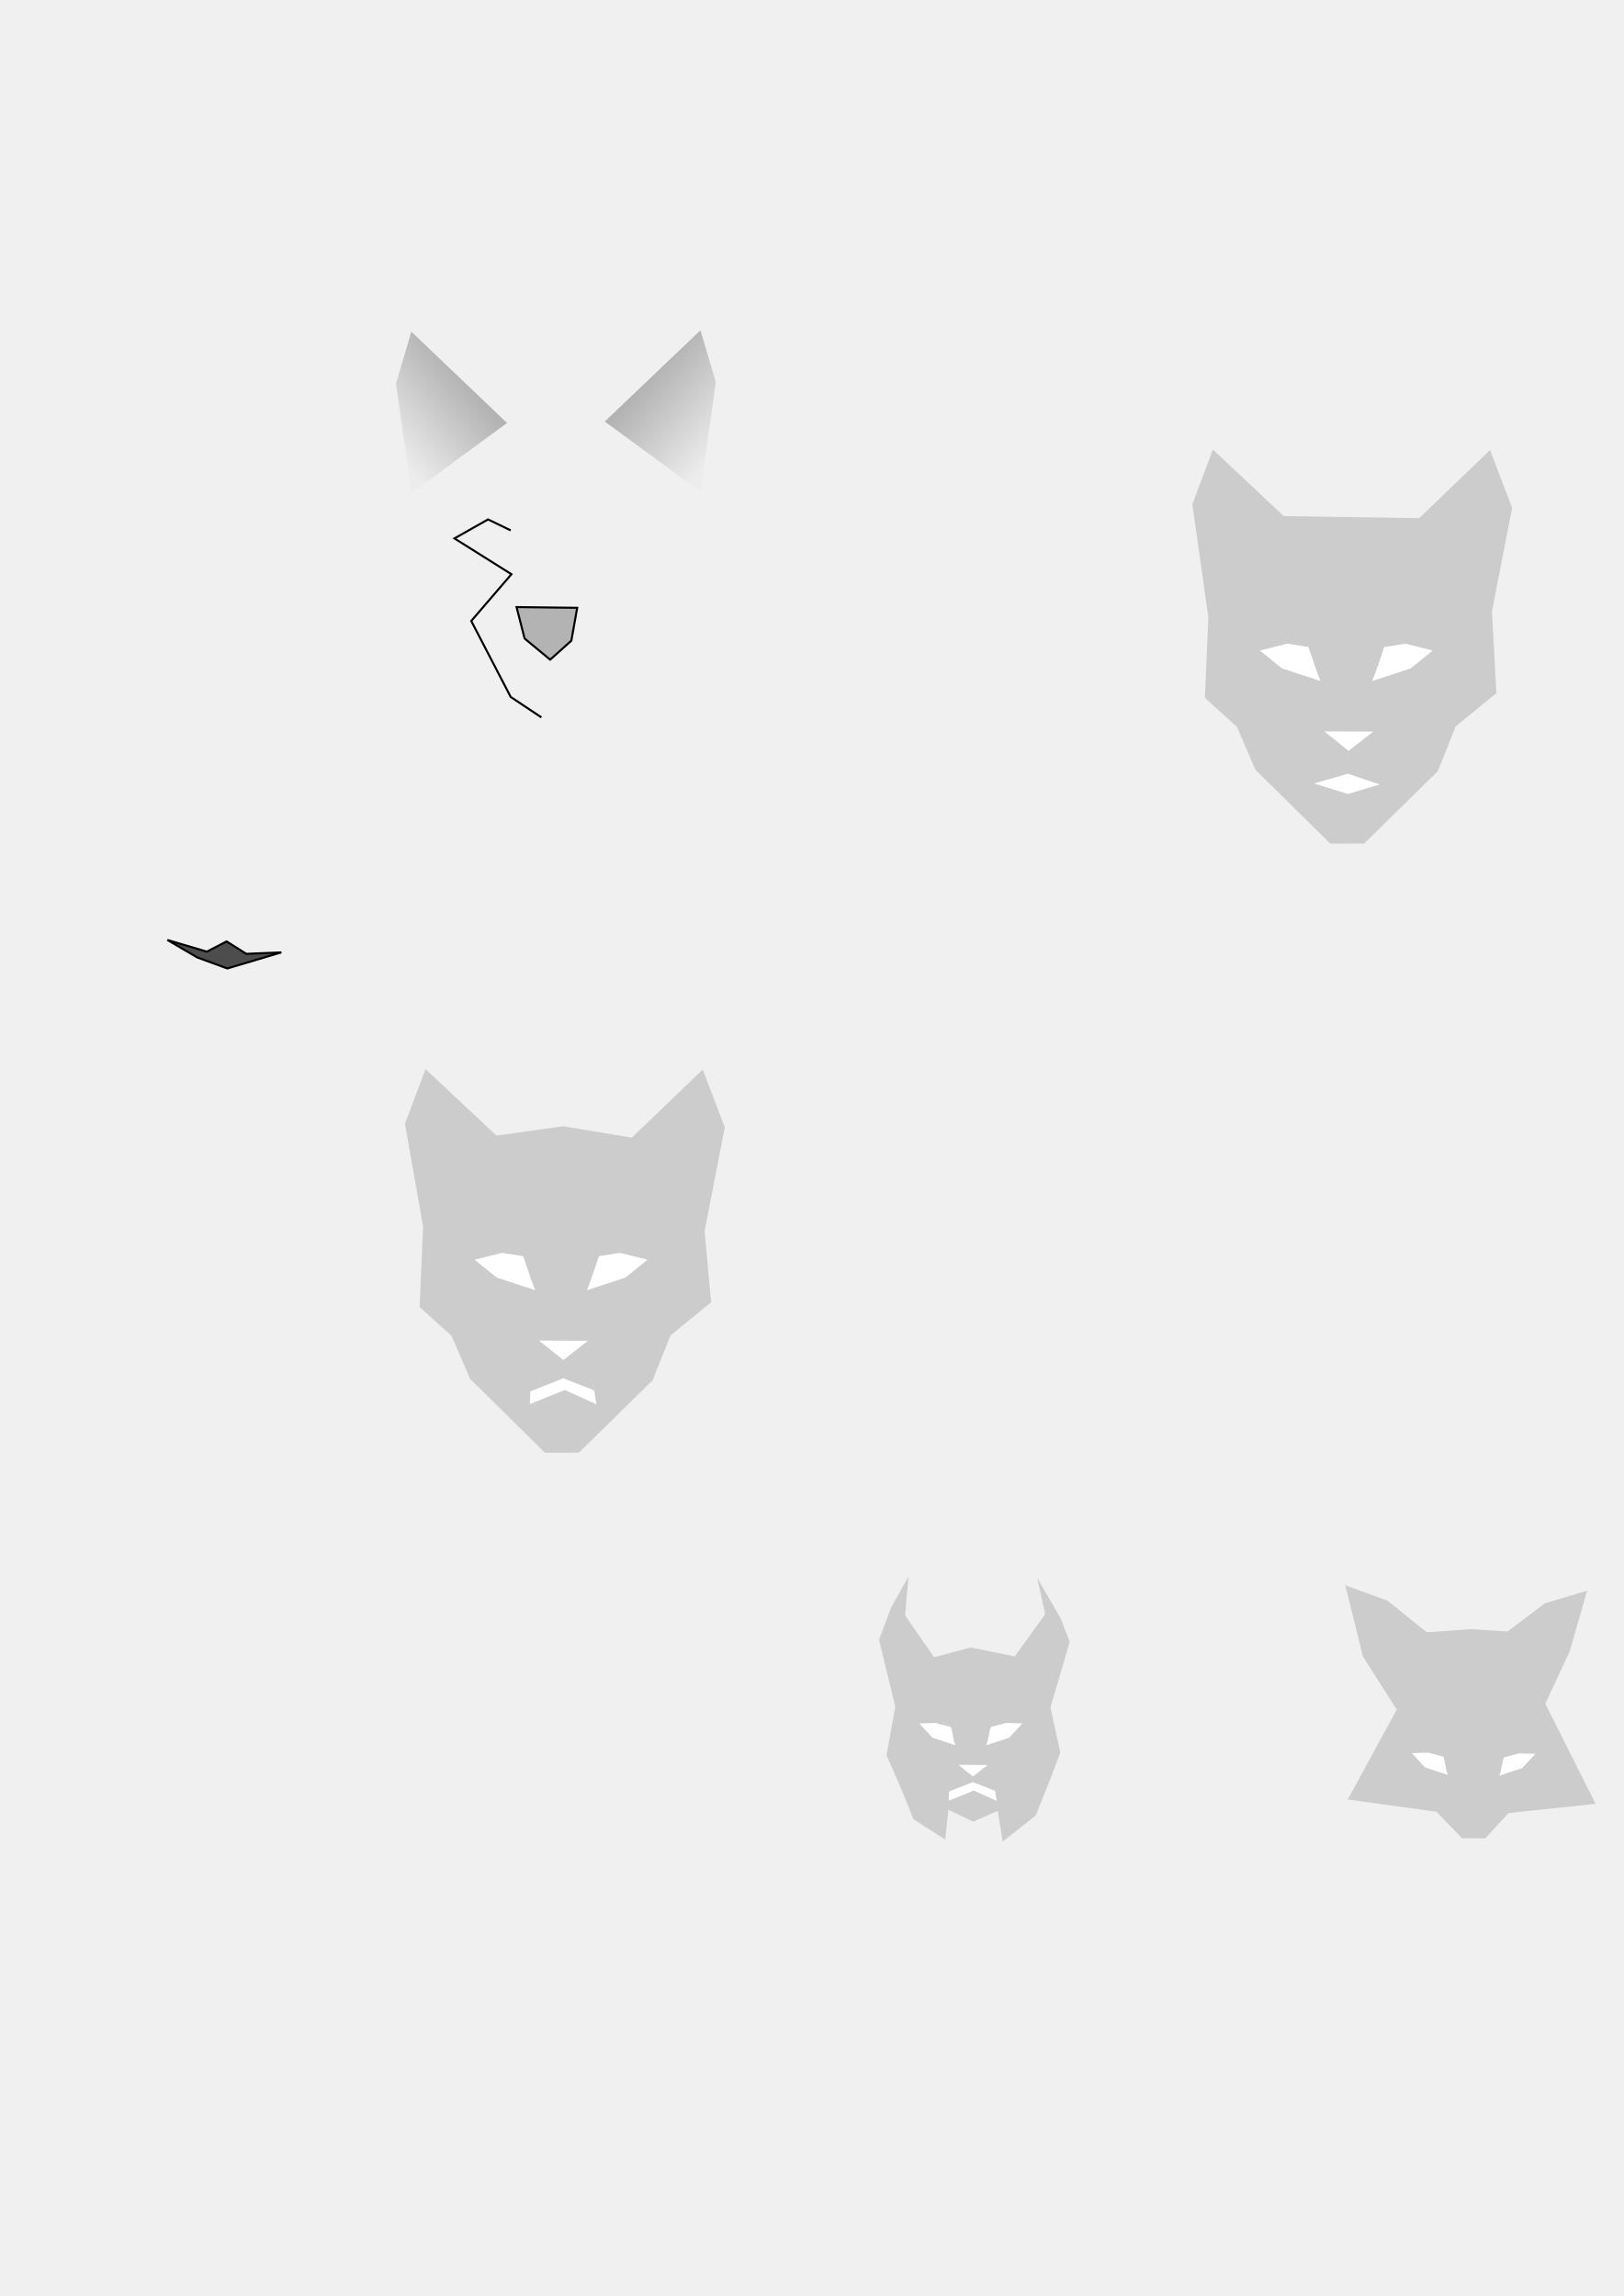
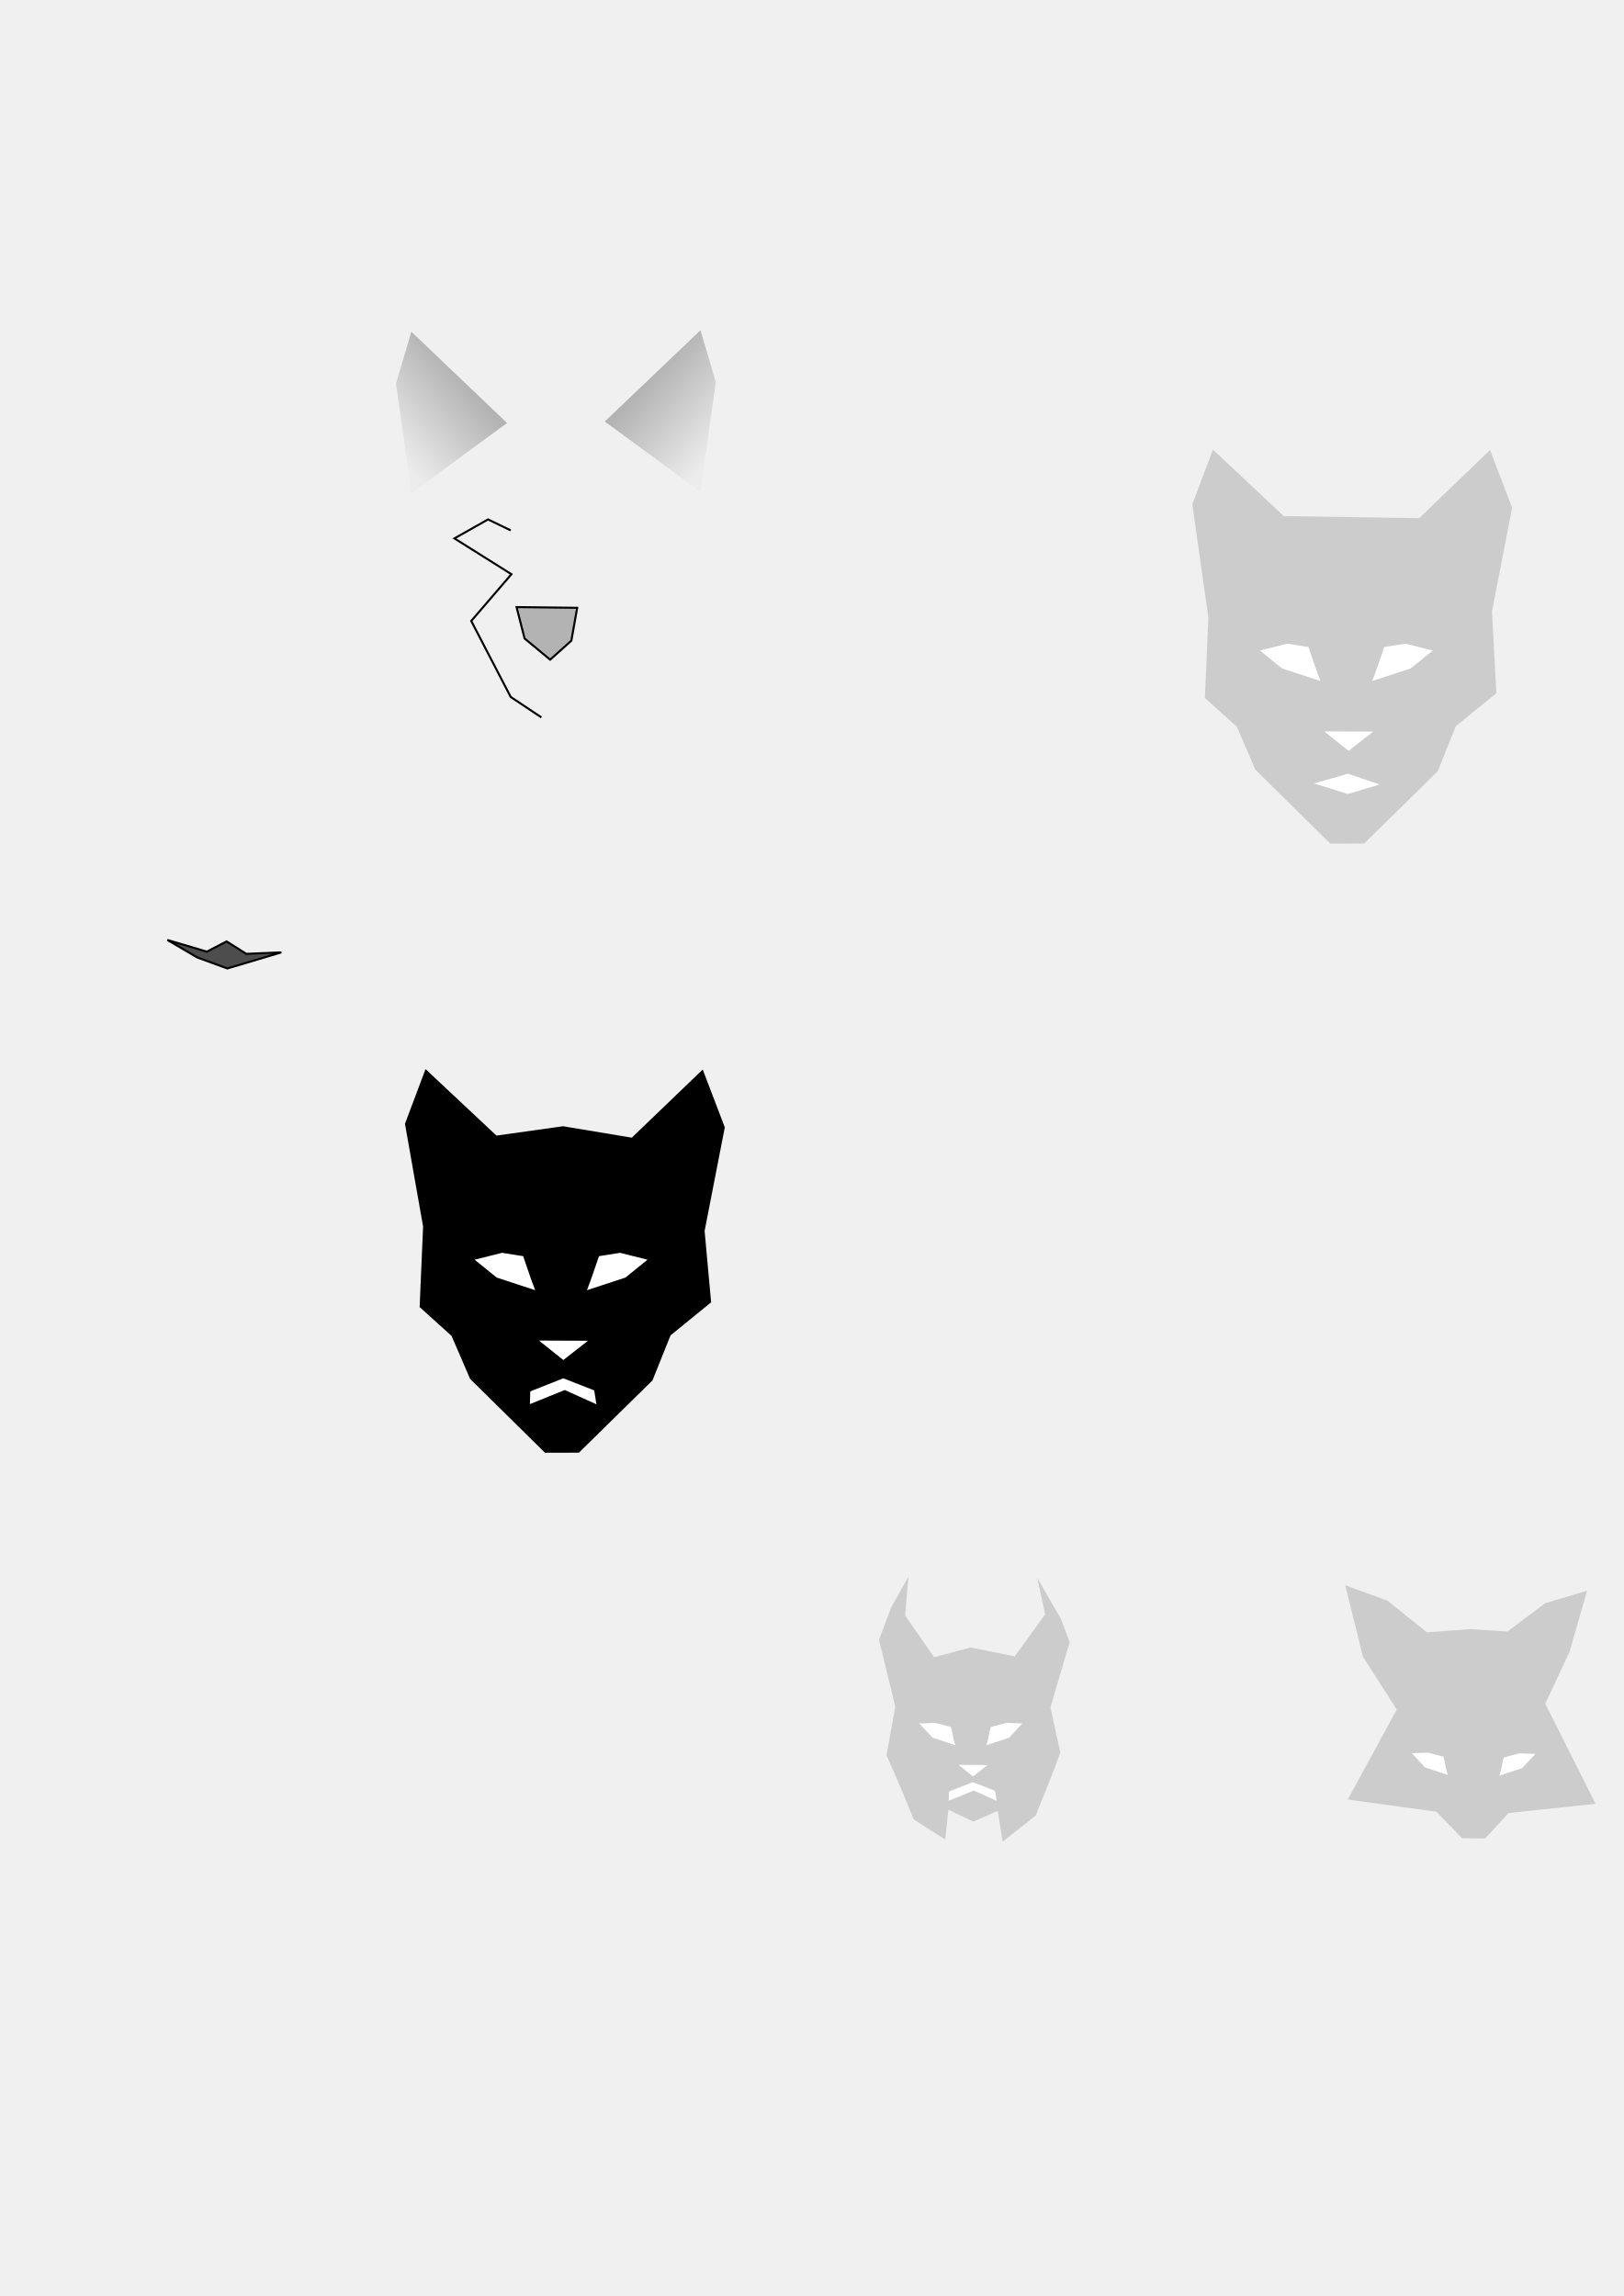
<svg xmlns="http://www.w3.org/2000/svg" xmlns:xlink="http://www.w3.org/1999/xlink" width="210mm" height="297mm" viewBox="0 0 210 297" version="1.1" id="svg8">
  <defs id="defs2">
    <linearGradient id="linearGradient4549">
      <stop style="stop-color:#b3b3b3;stop-opacity:1" offset="0" id="stop4545" />
      <stop style="stop-color:#ececec;stop-opacity:1" offset="1" id="stop4547" />
    </linearGradient>
    <linearGradient id="linearGradient4541">
      <stop style="stop-color:#666666;stop-opacity:1" offset="0" id="stop4537" />
      <stop style="stop-color:#ffffff;stop-opacity:1" offset="1" id="stop4539" />
    </linearGradient>
    <linearGradient xlink:href="#linearGradient4541" id="linearGradient4543" x1="58.657" y1="49.237" x2="53.46" y2="58.686" gradientUnits="userSpaceOnUse" />
    <linearGradient xlink:href="#linearGradient4549" id="linearGradient5365" gradientUnits="userSpaceOnUse" x1="59.626" y1="48.859" x2="49.987" y2="57.269" />
  </defs>
  <g id="layer1">
    <path style="fill:url(#linearGradient5365);stroke:none;stroke-width:0.265px;stroke-linecap:butt;stroke-linejoin:miter;stroke-opacity:1;fill-opacity:1" d="M 53.2,63.789 51.216,49.615 53.2,42.906 65.579,54.717 Z" id="path4529" />
    <use x="0" y="0" xlink:href="#path4529" id="use4531" transform="matrix(-1,0,0,1,143.7961,-0.1889881)" width="100%" height="100%" style="fill-opacity:1;fill:url(#linearGradient4543)" />
    <path style="fill:#b3b3b3;stroke:#000000;stroke-width:0.265px;stroke-linecap:butt;stroke-linejoin:miter;stroke-opacity:1" d="m 71.154,85.333 -3.307,-2.74 -1.039,-4.063 7.843,0.094 -0.756,4.252 z" id="path4533" />
    <path style="fill:none;stroke:#000000;stroke-width:0.265px;stroke-linecap:butt;stroke-linejoin:miter;stroke-opacity:1" d="m 70.02,92.798 -3.969,-2.646 -5.103,-9.827 5.197,-6.048 -7.371,-4.63 4.347,-2.457 2.929,1.417" id="path4535" />
    <path style="fill:#cccccc;stroke:none;stroke-width:0.265px;stroke-linecap:butt;stroke-linejoin:miter;stroke-opacity:1" d="m 172.053,109.124 -9.689,-9.555 -2.4,-5.564 -4.128,-3.726 0.447,-10.422 -2.076,-14.622 2.659,-7.076 9.172,8.601 17.506,0.267 9.172,-8.813 2.855,7.477 -2.611,13.405 0.574,10.568 -5.247,4.274 -2.338,5.829 -9.515,9.346 z" id="path5382" />
    <path style="fill:#ffffff;stroke:none;stroke-width:0.265px;stroke-linecap:butt;stroke-linejoin:miter;stroke-opacity:1" d="m 162.95,84.151 3.539,-0.889 2.737,0.432 c 0.502,1.413 0.955,2.898 1.557,4.402 l -4.978,-1.635 z" id="path5386" />
    <path style="fill:#4d4d4d;stroke:#000000;stroke-width:0.265px;stroke-linecap:butt;stroke-linejoin:miter;stroke-opacity:1" d="m 21.65,121.59 3.874,2.268 3.874,1.417 6.993,-2.079 -4.536,0.189 -2.551,-1.606 -2.551,1.323 z" id="path5392" />
    <use x="0" y="0" xlink:href="#path5386" id="use5394" transform="matrix(-1,0,0,1,348.2562,-2.0926456e-7)" width="100%" height="100%" style="stroke:none" />
    <path style="fill:#ffffff;stroke:none;stroke-width:0.265px;stroke-linecap:butt;stroke-linejoin:miter;stroke-opacity:1" d="m 171.272,94.609 6.331,0.028 -3.185,2.491 z" id="path5400" />
    <path style="fill:#ffffff;stroke:none;stroke-width:0.265px;stroke-linecap:butt;stroke-linejoin:miter;stroke-opacity:1" d="m 169.954,101.346 4.37,1.357 4.13,-1.224 -4.13,-1.393 z" id="path5400-7" />
    <path style="fill:#cccccc;stroke:none;stroke-width:0.158px;stroke-linecap:butt;stroke-linejoin:miter;stroke-opacity:1" d="m 122.254,237.958 -4.106,-2.623 c -1.072,-2.799 -2.271,-5.541 -3.49,-8.278 l 1.135,-6.28 -2.106,-8.65 1.585,-4.219 2.224,-3.971 -0.437,5.021 3.748,5.414 4.74,-1.263 5.697,1.155 3.932,-5.455 -1.024,-4.69 3.04,5.251 1.156,3.028 -2.492,8.46 1.277,5.833 c -0.986,2.75 -2.091,5.454 -3.186,8.162 l -4.27,3.367 -0.634,-3.984 -3.16,1.402 -3.229,-1.538 z" id="path5382-7" />
    <path style="fill:#ffffff;stroke:none;stroke-width:0.158px;stroke-linecap:butt;stroke-linejoin:miter;stroke-opacity:1" d="m 118.899,222.935 2.11,-0.062 1.966,0.525 c 0.3,0.842 0.235,1.46 0.594,2.357 l -2.968,-0.975 z" id="path5386-3" />
    <use x="0" y="0" xlink:href="#path5386-3" id="use5394-6" transform="matrix(-1,0,0,1,251.1258,-1.2092646e-6)" width="100%" height="100%" style="stroke:none" />
    <path style="fill:#ffffff;stroke:none;stroke-width:0.158px;stroke-linecap:butt;stroke-linejoin:miter;stroke-opacity:1" d="m 123.963,228.294 3.775,0.017 -1.899,1.485 z" id="path5400-5" />
    <path style="fill:#cccccc;stroke:none;stroke-width:0.158px;stroke-linecap:butt;stroke-linejoin:miter;stroke-opacity:1" d="m 185.786,234.358 -11.476,-1.583 6.338,-11.629 -4.374,-6.855 -2.289,-9.227 5.472,1.995 5.071,4.091 5.685,-0.413 4.752,0.305 4.876,-3.659 5.418,-1.612 -2.246,7.847 -3.153,6.759 6.502,12.955 -11.262,1.194 -3.016,3.284 -2.998,-0.03 z" id="path5382-7-3" />
    <path style="fill:#ffffff;stroke:none;stroke-width:0.158px;stroke-linecap:butt;stroke-linejoin:miter;stroke-opacity:1" d="m 182.601,226.778 2.11,-0.062 1.966,0.525 c 0.3,0.842 0.235,1.46 0.594,2.357 l -2.968,-0.975 z" id="path5386-3-9" />
    <use x="0" y="0" xlink:href="#path5386-3-9" id="use5394-6-4" transform="matrix(-1,0,0,1,381.1766,0.09449579)" width="100%" height="100%" style="stroke:none" />
    <path style="fill:#ffffff;stroke:none;stroke-width:0.265px;stroke-linecap:butt;stroke-linejoin:miter;stroke-opacity:1" d="m 122.742,231.747 3.073,-1.219 2.88,1.125 0.207,1.299 -2.948,-1.332 -3.252,1.314 z" id="path5535" />
-     <path style="fill:#cccccc;stroke:none;stroke-width:0.265px;stroke-linecap:butt;stroke-linejoin:miter;stroke-opacity:1" d="m 70.49,187.922 -9.689,-9.555 -2.4,-5.564 -4.128,-3.726 0.447,-10.422 -2.343,-13.285 2.659,-7.076 9.172,8.601 8.616,-1.209 8.89,1.476 9.172,-8.813 2.855,7.477 -2.611,13.405 0.841,9.231 -5.247,4.274 -2.338,5.829 -9.515,9.346 z" id="path5382-8" />
+     <path style="fill:#000000;stroke:none;stroke-width:0.265px;stroke-linecap:butt;stroke-linejoin:miter;stroke-opacity:1" d="m 70.49,187.922 -9.689,-9.555 -2.4,-5.564 -4.128,-3.726 0.447,-10.422 -2.343,-13.285 2.659,-7.076 9.172,8.601 8.616,-1.209 8.89,1.476 9.172,-8.813 2.855,7.477 -2.611,13.405 0.841,9.231 -5.247,4.274 -2.338,5.829 -9.515,9.346 z" id="path5382-8" />
    <path style="fill:#ffffff;stroke:none;stroke-width:0.265px;stroke-linecap:butt;stroke-linejoin:miter;stroke-opacity:1" d="m 61.387,162.949 3.539,-0.889 2.737,0.432 c 0.502,1.413 0.955,2.898 1.557,4.402 l -4.978,-1.635 z" id="path5386-1" />
    <use x="0" y="0" xlink:href="#path5386-1" id="use5394-2" transform="matrix(-1,0,0,1,145.1307,5.4447259e-6)" width="100%" height="100%" style="stroke:none" />
    <path style="fill:#ffffff;stroke:none;stroke-width:0.265px;stroke-linecap:butt;stroke-linejoin:miter;stroke-opacity:1" d="m 69.71,173.407 6.331,0.028 -3.185,2.491 z" id="path5400-9" />
    <path style="fill:#ffffff;stroke:none;stroke-width:0.367px;stroke-linecap:butt;stroke-linejoin:miter;stroke-opacity:1" d="m 68.586,179.983 4.266,-1.693 3.997,1.561 0.288,1.803 -4.091,-1.849 -4.514,1.824 z" id="path5535-9" />
  </g>
</svg>
